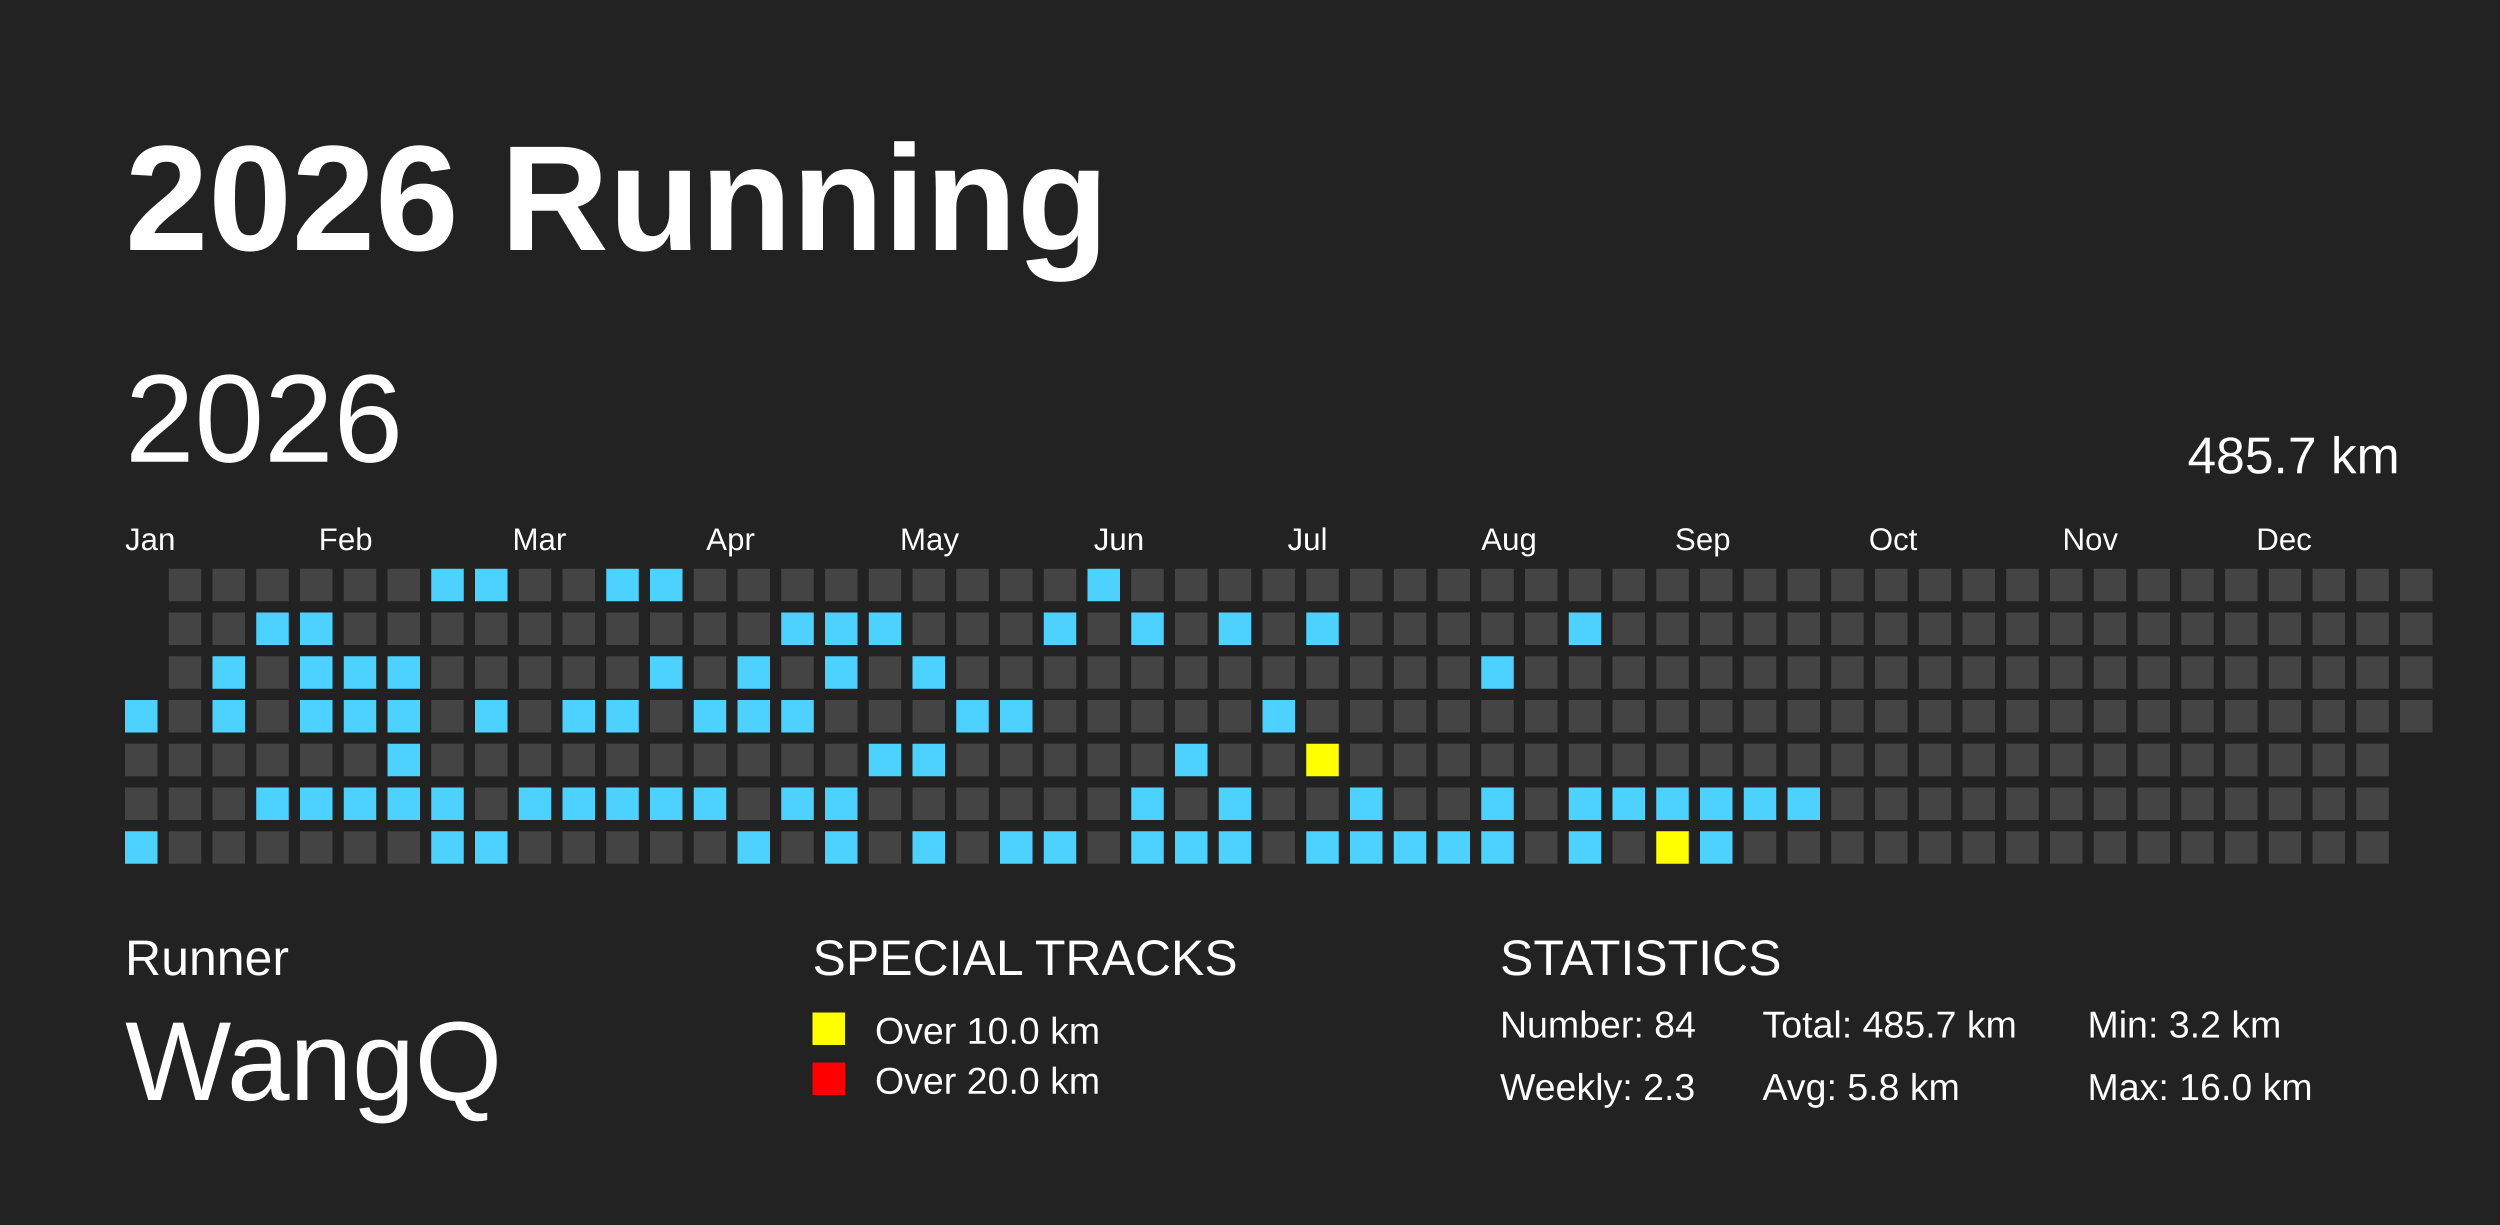
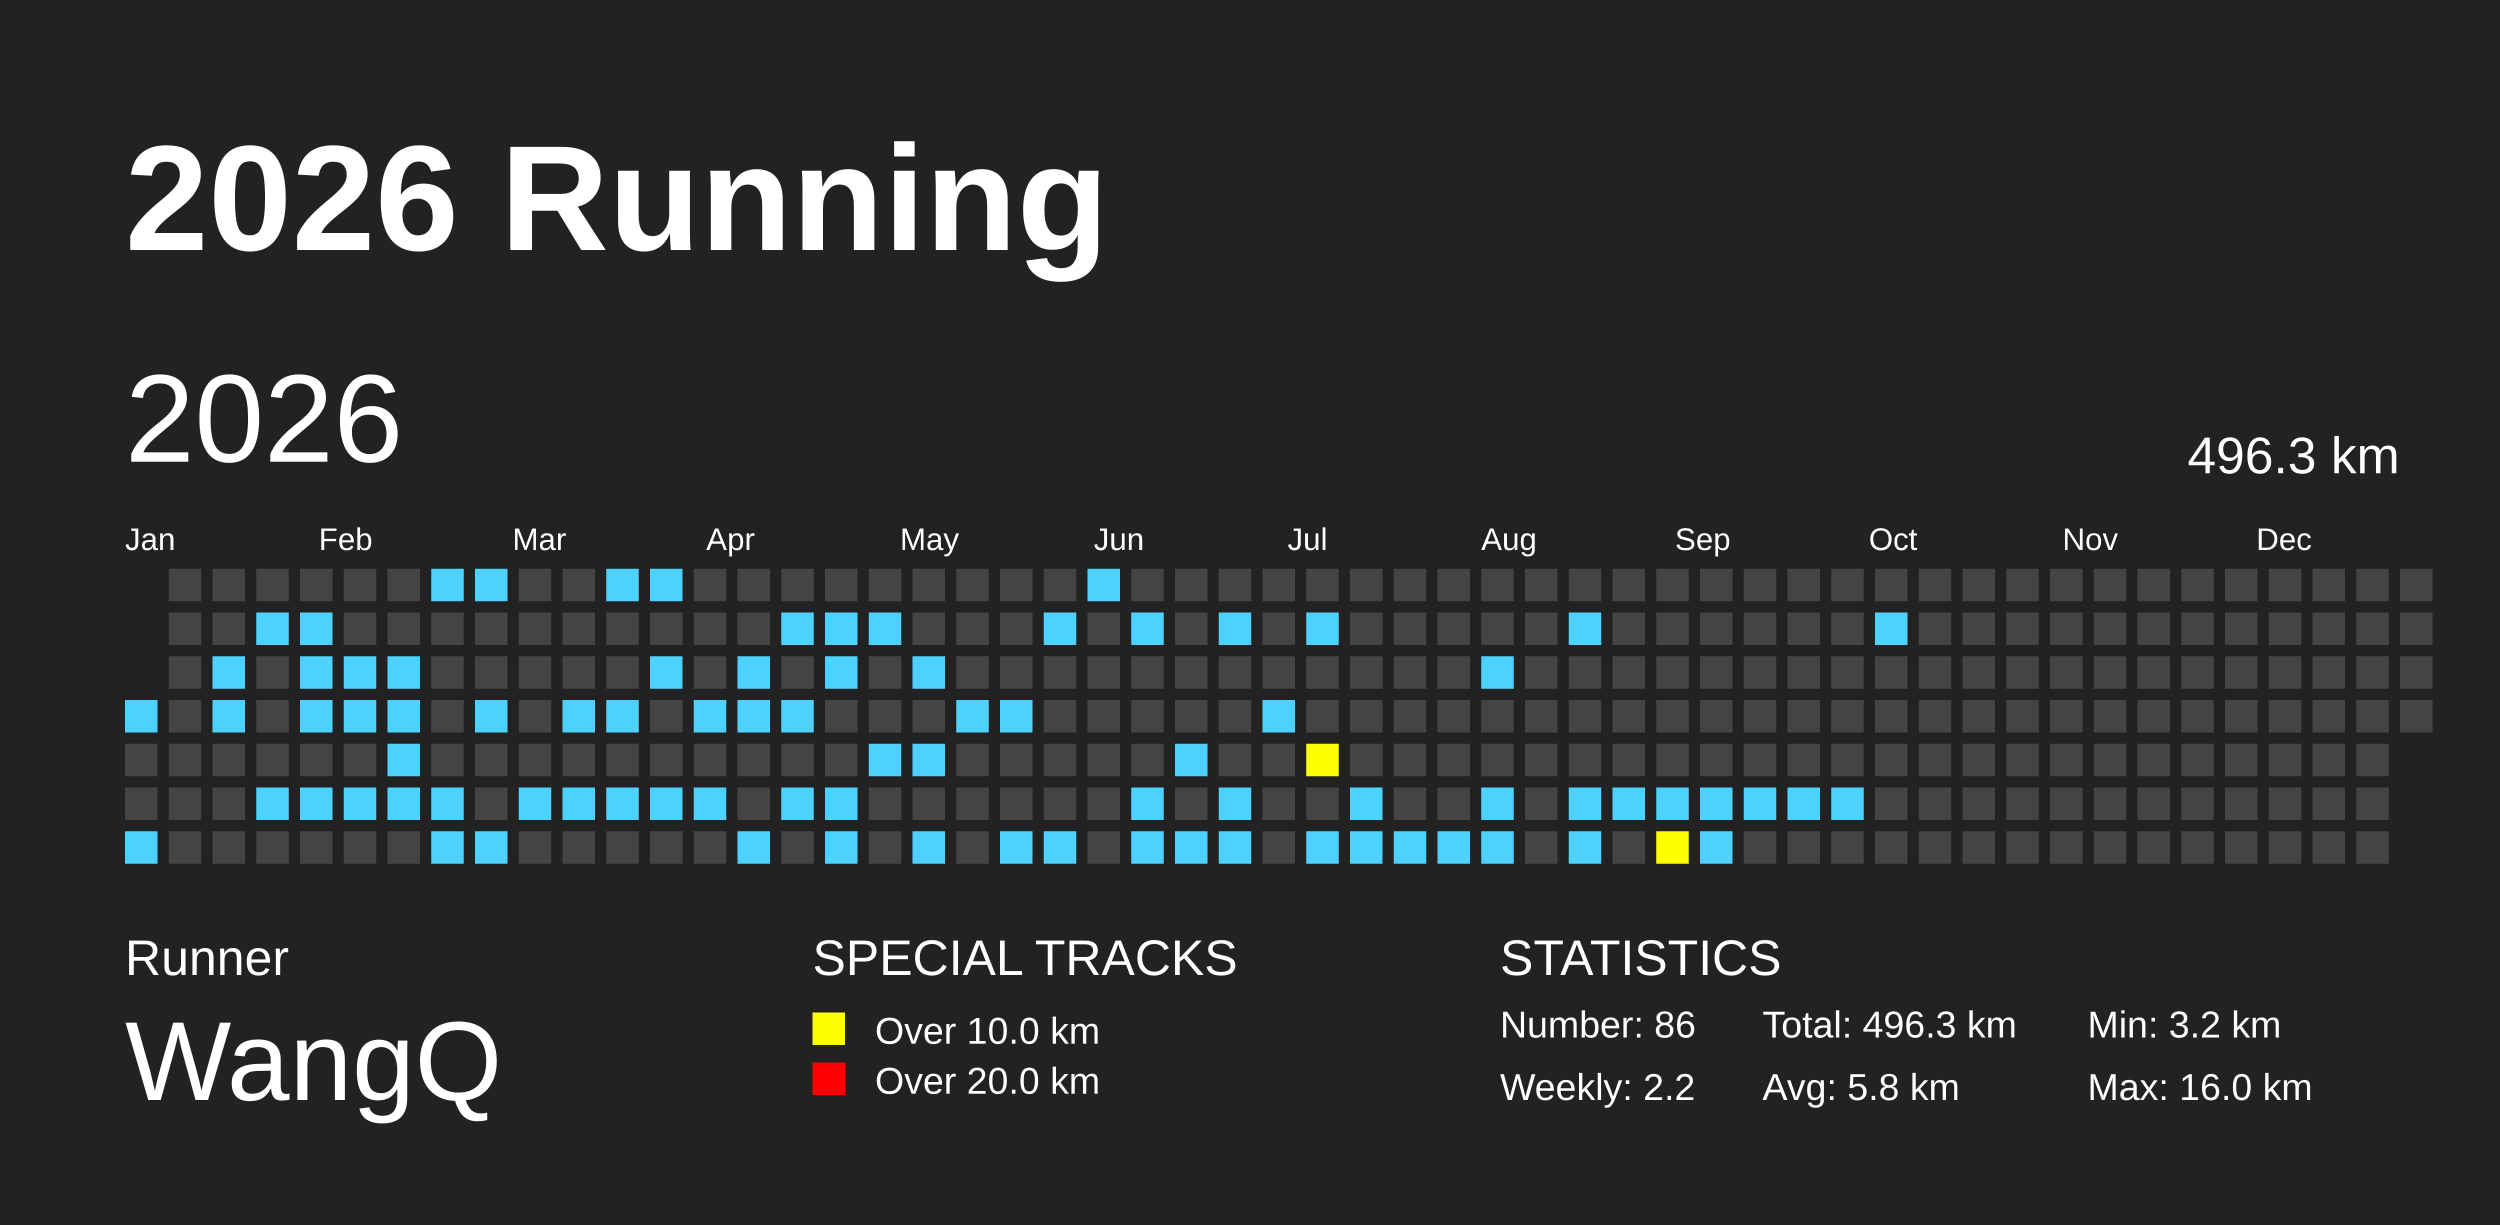
<svg xmlns="http://www.w3.org/2000/svg" baseProfile="full" height="98mm" version="1.1" viewBox="0,0,200,98" width="200mm">
  <defs />
  <rect fill="#222222" height="98" width="200" x="0" y="0" />
  <text fill="#FFFFFF" style="font-size:12px; font-family:Arial; font-weight:bold;" x="10" y="20">2026 Running</text>
  <text fill="#FFFFFF" style="font-size:4px; font-family:Arial" x="10" y="78">Runner</text>
  <text fill="#FFFFFF" style="font-size:9px; font-family:Arial" x="10" y="88">WangQ</text>
  <text fill="#FFFFFF" style="font-size:4px; font-family:Arial" x="65" y="78">SPECIAL TRACKS</text>
  <rect fill="yellow" height="2.6" width="2.6" x="65" y="81" />
  <text fill="#FFFFFF" style="font-size:3px; font-family:Arial" x="70" y="83.5">Over 10.0 km</text>
  <rect fill="red" height="2.6" width="2.6" x="65" y="85" />
  <text fill="#FFFFFF" style="font-size:3px; font-family:Arial" x="70" y="87.5">Over 20.0 km</text>
  <text fill="#FFFFFF" style="font-size:4px; font-family:Arial" x="120" y="78">STATISTICS</text>
-   <text fill="#FFFFFF" style="font-size:3px; font-family:Arial" x="120" y="83">Number: 84</text>
-   <text fill="#FFFFFF" style="font-size:3px; font-family:Arial" x="120" y="88">Weekly: 2.3</text>
-   <text fill="#FFFFFF" style="font-size:3px; font-family:Arial" x="141" y="83">Total: 485.7 km</text>
+   <text fill="#FFFFFF" style="font-size:3px; font-family:Arial" x="120" y="83">Number: 86</text>
+   <text fill="#FFFFFF" style="font-size:3px; font-family:Arial" x="120" y="88">Weekly: 2.2</text>
+   <text fill="#FFFFFF" style="font-size:3px; font-family:Arial" x="141" y="83">Total: 496.3 km</text>
  <text fill="#FFFFFF" style="font-size:3px; font-family:Arial" x="141" y="88">Avg: 5.8 km</text>
  <text fill="#FFFFFF" style="font-size:3px; font-family:Arial" x="167" y="83">Min: 3.2 km</text>
  <text fill="#FFFFFF" style="font-size:3px; font-family:Arial" x="167" y="88">Max: 16.0 km</text>
  <text dominant-baseline="hanging" fill="#FFFFFF" style="font-size:10.0px; font-family:Arial;" x="10" y="30">2026</text>
-   <text dominant-baseline="hanging" fill="#FFFFFF" style="font-size:4.125px; font-family:Arial;" x="175" y="35">485.7 km</text>
+   <text dominant-baseline="hanging" fill="#FFFFFF" style="font-size:4.125px; font-family:Arial;" x="175" y="35">496.3 km</text>
  <text fill="#FFFFFF" style="font-size:2.5px; font-family:Arial" x="10.0" y="44">Jan</text>
  <text fill="#FFFFFF" style="font-size:2.5px; font-family:Arial" x="25.5" y="44">Feb</text>
  <text fill="#FFFFFF" style="font-size:2.5px; font-family:Arial" x="41.0" y="44">Mar</text>
  <text fill="#FFFFFF" style="font-size:2.5px; font-family:Arial" x="56.5" y="44">Apr</text>
  <text fill="#FFFFFF" style="font-size:2.5px; font-family:Arial" x="72.0" y="44">May</text>
  <text fill="#FFFFFF" style="font-size:2.5px; font-family:Arial" x="87.5" y="44">Jun</text>
  <text fill="#FFFFFF" style="font-size:2.5px; font-family:Arial" x="103.0" y="44">Jul</text>
  <text fill="#FFFFFF" style="font-size:2.5px; font-family:Arial" x="118.5" y="44">Aug</text>
  <text fill="#FFFFFF" style="font-size:2.5px; font-family:Arial" x="134.0" y="44">Sep</text>
  <text fill="#FFFFFF" style="font-size:2.5px; font-family:Arial" x="149.5" y="44">Oct</text>
  <text fill="#FFFFFF" style="font-size:2.5px; font-family:Arial" x="165.0" y="44">Nov</text>
  <text fill="#FFFFFF" style="font-size:2.5px; font-family:Arial" x="180.5" y="44">Dec</text>
  <rect fill="#4DD2FF" height="2.6" width="2.6" x="10.0" y="56.0" />
  <rect fill="#444444" height="2.6" width="2.6" x="10.0" y="59.5" />
  <rect fill="#444444" height="2.6" width="2.6" x="10.0" y="63.0" />
  <rect fill="#4DD2FF" height="2.6" width="2.6" x="10.0" y="66.5" />
  <rect fill="#444444" height="2.6" width="2.6" x="13.5" y="45.5" />
  <rect fill="#444444" height="2.6" width="2.6" x="13.5" y="49.0" />
  <rect fill="#444444" height="2.6" width="2.6" x="13.5" y="52.5" />
  <rect fill="#444444" height="2.6" width="2.6" x="13.5" y="56.0" />
  <rect fill="#444444" height="2.6" width="2.6" x="13.5" y="59.5" />
  <rect fill="#444444" height="2.6" width="2.6" x="13.5" y="63.0" />
  <rect fill="#444444" height="2.6" width="2.6" x="13.5" y="66.5" />
  <rect fill="#444444" height="2.6" width="2.6" x="17.0" y="45.5" />
  <rect fill="#444444" height="2.6" width="2.6" x="17.0" y="49.0" />
  <rect fill="#4DD2FF" height="2.6" width="2.6" x="17.0" y="52.5" />
  <rect fill="#4DD2FF" height="2.6" width="2.6" x="17.0" y="56.0" />
  <rect fill="#444444" height="2.6" width="2.6" x="17.0" y="59.5" />
  <rect fill="#444444" height="2.6" width="2.6" x="17.0" y="63.0" />
  <rect fill="#444444" height="2.6" width="2.6" x="17.0" y="66.5" />
  <rect fill="#444444" height="2.6" width="2.6" x="20.5" y="45.5" />
  <rect fill="#4DD2FF" height="2.6" width="2.6" x="20.5" y="49.0" />
  <rect fill="#444444" height="2.6" width="2.6" x="20.5" y="52.5" />
  <rect fill="#444444" height="2.6" width="2.6" x="20.5" y="56.0" />
  <rect fill="#444444" height="2.6" width="2.6" x="20.5" y="59.5" />
  <rect fill="#4DD2FF" height="2.6" width="2.6" x="20.5" y="63.0" />
  <rect fill="#444444" height="2.6" width="2.6" x="20.5" y="66.5" />
  <rect fill="#444444" height="2.6" width="2.6" x="24.0" y="45.5" />
  <rect fill="#4DD2FF" height="2.6" width="2.6" x="24.0" y="49.0" />
  <rect fill="#4DD2FF" height="2.6" width="2.6" x="24.0" y="52.5" />
  <rect fill="#4DD2FF" height="2.6" width="2.6" x="24.0" y="56.0" />
  <rect fill="#444444" height="2.6" width="2.6" x="24.0" y="59.5" />
  <rect fill="#4DD2FF" height="2.6" width="2.6" x="24.0" y="63.0" />
  <rect fill="#444444" height="2.6" width="2.6" x="24.0" y="66.5" />
  <rect fill="#444444" height="2.6" width="2.6" x="27.5" y="45.5" />
  <rect fill="#444444" height="2.6" width="2.6" x="27.5" y="49.0" />
  <rect fill="#4DD2FF" height="2.6" width="2.6" x="27.5" y="52.5" />
  <rect fill="#4DD2FF" height="2.6" width="2.6" x="27.5" y="56.0" />
  <rect fill="#444444" height="2.6" width="2.6" x="27.5" y="59.5" />
  <rect fill="#4DD2FF" height="2.6" width="2.6" x="27.5" y="63.0" />
  <rect fill="#444444" height="2.6" width="2.6" x="27.5" y="66.5" />
  <rect fill="#444444" height="2.6" width="2.6" x="31.0" y="45.5" />
  <rect fill="#444444" height="2.6" width="2.6" x="31.0" y="49.0" />
  <rect fill="#4DD2FF" height="2.6" width="2.6" x="31.0" y="52.5" />
  <rect fill="#4DD2FF" height="2.6" width="2.6" x="31.0" y="56.0" />
  <rect fill="#4DD2FF" height="2.6" width="2.6" x="31.0" y="59.5" />
  <rect fill="#4DD2FF" height="2.6" width="2.6" x="31.0" y="63.0" />
  <rect fill="#444444" height="2.6" width="2.6" x="31.0" y="66.5" />
  <rect fill="#4DD2FF" height="2.6" width="2.6" x="34.5" y="45.5" />
  <rect fill="#444444" height="2.6" width="2.6" x="34.5" y="49.0" />
  <rect fill="#444444" height="2.6" width="2.6" x="34.5" y="52.5" />
  <rect fill="#444444" height="2.6" width="2.6" x="34.5" y="56.0" />
  <rect fill="#444444" height="2.6" width="2.6" x="34.5" y="59.5" />
  <rect fill="#4DD2FF" height="2.6" width="2.6" x="34.5" y="63.0" />
  <rect fill="#4DD2FF" height="2.6" width="2.6" x="34.5" y="66.5" />
  <rect fill="#4DD2FF" height="2.6" width="2.6" x="38.0" y="45.5" />
  <rect fill="#444444" height="2.6" width="2.6" x="38.0" y="49.0" />
  <rect fill="#444444" height="2.6" width="2.6" x="38.0" y="52.5" />
  <rect fill="#4DD2FF" height="2.6" width="2.6" x="38.0" y="56.0" />
  <rect fill="#444444" height="2.6" width="2.6" x="38.0" y="59.5" />
  <rect fill="#444444" height="2.6" width="2.6" x="38.0" y="63.0" />
  <rect fill="#4DD2FF" height="2.6" width="2.6" x="38.0" y="66.5" />
  <rect fill="#444444" height="2.6" width="2.6" x="41.5" y="45.5" />
  <rect fill="#444444" height="2.6" width="2.6" x="41.5" y="49.0" />
  <rect fill="#444444" height="2.6" width="2.6" x="41.5" y="52.5" />
  <rect fill="#444444" height="2.6" width="2.6" x="41.5" y="56.0" />
  <rect fill="#444444" height="2.6" width="2.6" x="41.5" y="59.5" />
  <rect fill="#4DD2FF" height="2.6" width="2.6" x="41.5" y="63.0" />
  <rect fill="#444444" height="2.6" width="2.6" x="41.5" y="66.5" />
  <rect fill="#444444" height="2.6" width="2.6" x="45.0" y="45.5" />
  <rect fill="#444444" height="2.6" width="2.6" x="45.0" y="49.0" />
  <rect fill="#444444" height="2.6" width="2.6" x="45.0" y="52.5" />
  <rect fill="#4DD2FF" height="2.6" width="2.6" x="45.0" y="56.0" />
  <rect fill="#444444" height="2.6" width="2.6" x="45.0" y="59.5" />
  <rect fill="#4DD2FF" height="2.6" width="2.6" x="45.0" y="63.0" />
  <rect fill="#444444" height="2.6" width="2.6" x="45.0" y="66.5" />
  <rect fill="#4DD2FF" height="2.6" width="2.6" x="48.5" y="45.5" />
  <rect fill="#444444" height="2.6" width="2.6" x="48.5" y="49.0" />
  <rect fill="#444444" height="2.6" width="2.6" x="48.5" y="52.5" />
  <rect fill="#4DD2FF" height="2.6" width="2.6" x="48.5" y="56.0" />
  <rect fill="#444444" height="2.6" width="2.6" x="48.5" y="59.5" />
  <rect fill="#4DD2FF" height="2.6" width="2.6" x="48.5" y="63.0" />
  <rect fill="#444444" height="2.6" width="2.6" x="48.5" y="66.5" />
  <rect fill="#4DD2FF" height="2.6" width="2.6" x="52.0" y="45.5" />
  <rect fill="#444444" height="2.6" width="2.6" x="52.0" y="49.0" />
  <rect fill="#4DD2FF" height="2.6" width="2.6" x="52.0" y="52.5" />
  <rect fill="#444444" height="2.6" width="2.6" x="52.0" y="56.0" />
  <rect fill="#444444" height="2.6" width="2.6" x="52.0" y="59.5" />
  <rect fill="#4DD2FF" height="2.6" width="2.6" x="52.0" y="63.0" />
  <rect fill="#444444" height="2.6" width="2.6" x="52.0" y="66.5" />
  <rect fill="#444444" height="2.6" width="2.6" x="55.5" y="45.5" />
  <rect fill="#444444" height="2.6" width="2.6" x="55.5" y="49.0" />
  <rect fill="#444444" height="2.6" width="2.6" x="55.5" y="52.5" />
  <rect fill="#4DD2FF" height="2.6" width="2.6" x="55.5" y="56.0" />
  <rect fill="#444444" height="2.6" width="2.6" x="55.5" y="59.5" />
  <rect fill="#4DD2FF" height="2.6" width="2.6" x="55.5" y="63.0" />
  <rect fill="#444444" height="2.6" width="2.6" x="55.5" y="66.5" />
  <rect fill="#444444" height="2.6" width="2.6" x="59.0" y="45.5" />
  <rect fill="#444444" height="2.6" width="2.6" x="59.0" y="49.0" />
  <rect fill="#4DD2FF" height="2.6" width="2.6" x="59.0" y="52.5" />
  <rect fill="#4DD2FF" height="2.6" width="2.6" x="59.0" y="56.0" />
  <rect fill="#444444" height="2.6" width="2.6" x="59.0" y="59.5" />
  <rect fill="#444444" height="2.6" width="2.6" x="59.0" y="63.0" />
  <rect fill="#4DD2FF" height="2.6" width="2.6" x="59.0" y="66.5" />
  <rect fill="#444444" height="2.6" width="2.6" x="62.5" y="45.5" />
  <rect fill="#4DD2FF" height="2.6" width="2.6" x="62.5" y="49.0" />
  <rect fill="#444444" height="2.6" width="2.6" x="62.5" y="52.5" />
  <rect fill="#4DD2FF" height="2.6" width="2.6" x="62.5" y="56.0" />
  <rect fill="#444444" height="2.6" width="2.6" x="62.5" y="59.5" />
  <rect fill="#4DD2FF" height="2.6" width="2.6" x="62.5" y="63.0" />
  <rect fill="#444444" height="2.6" width="2.6" x="62.5" y="66.5" />
  <rect fill="#444444" height="2.6" width="2.6" x="66.0" y="45.5" />
  <rect fill="#4DD2FF" height="2.6" width="2.6" x="66.0" y="49.0" />
  <rect fill="#4DD2FF" height="2.6" width="2.6" x="66.0" y="52.5" />
  <rect fill="#444444" height="2.6" width="2.6" x="66.0" y="56.0" />
  <rect fill="#444444" height="2.6" width="2.6" x="66.0" y="59.5" />
  <rect fill="#4DD2FF" height="2.6" width="2.6" x="66.0" y="63.0" />
  <rect fill="#4DD2FF" height="2.6" width="2.6" x="66.0" y="66.5" />
  <rect fill="#444444" height="2.6" width="2.6" x="69.5" y="45.5" />
  <rect fill="#4DD2FF" height="2.6" width="2.6" x="69.5" y="49.0" />
  <rect fill="#444444" height="2.6" width="2.6" x="69.5" y="52.5" />
  <rect fill="#444444" height="2.6" width="2.6" x="69.5" y="56.0" />
  <rect fill="#4DD2FF" height="2.6" width="2.6" x="69.5" y="59.5" />
  <rect fill="#444444" height="2.6" width="2.6" x="69.5" y="63.0" />
  <rect fill="#444444" height="2.6" width="2.6" x="69.5" y="66.5" />
  <rect fill="#444444" height="2.6" width="2.6" x="73.0" y="45.5" />
  <rect fill="#444444" height="2.6" width="2.6" x="73.0" y="49.0" />
  <rect fill="#4DD2FF" height="2.6" width="2.6" x="73.0" y="52.5" />
  <rect fill="#444444" height="2.6" width="2.6" x="73.0" y="56.0" />
  <rect fill="#4DD2FF" height="2.6" width="2.6" x="73.0" y="59.5" />
  <rect fill="#444444" height="2.6" width="2.6" x="73.0" y="63.0" />
  <rect fill="#4DD2FF" height="2.6" width="2.6" x="73.0" y="66.5" />
  <rect fill="#444444" height="2.6" width="2.6" x="76.5" y="45.5" />
  <rect fill="#444444" height="2.6" width="2.6" x="76.5" y="49.0" />
  <rect fill="#444444" height="2.6" width="2.6" x="76.5" y="52.5" />
  <rect fill="#4DD2FF" height="2.6" width="2.6" x="76.5" y="56.0" />
  <rect fill="#444444" height="2.6" width="2.6" x="76.5" y="59.5" />
  <rect fill="#444444" height="2.6" width="2.6" x="76.5" y="63.0" />
  <rect fill="#444444" height="2.6" width="2.6" x="76.5" y="66.5" />
  <rect fill="#444444" height="2.6" width="2.6" x="80.0" y="45.5" />
  <rect fill="#444444" height="2.6" width="2.6" x="80.0" y="49.0" />
  <rect fill="#444444" height="2.6" width="2.6" x="80.0" y="52.5" />
  <rect fill="#4DD2FF" height="2.6" width="2.6" x="80.0" y="56.0" />
  <rect fill="#444444" height="2.6" width="2.6" x="80.0" y="59.5" />
  <rect fill="#444444" height="2.6" width="2.6" x="80.0" y="63.0" />
  <rect fill="#4DD2FF" height="2.6" width="2.6" x="80.0" y="66.5" />
  <rect fill="#444444" height="2.6" width="2.6" x="83.5" y="45.5" />
  <rect fill="#4DD2FF" height="2.6" width="2.6" x="83.5" y="49.0" />
  <rect fill="#444444" height="2.6" width="2.6" x="83.5" y="52.5" />
  <rect fill="#444444" height="2.6" width="2.6" x="83.5" y="56.0" />
  <rect fill="#444444" height="2.6" width="2.6" x="83.5" y="59.5" />
  <rect fill="#444444" height="2.6" width="2.6" x="83.5" y="63.0" />
  <rect fill="#4DD2FF" height="2.6" width="2.6" x="83.5" y="66.5" />
  <rect fill="#4DD2FF" height="2.6" width="2.6" x="87.0" y="45.5" />
  <rect fill="#444444" height="2.6" width="2.6" x="87.0" y="49.0" />
  <rect fill="#444444" height="2.6" width="2.6" x="87.0" y="52.5" />
  <rect fill="#444444" height="2.6" width="2.6" x="87.0" y="56.0" />
  <rect fill="#444444" height="2.6" width="2.6" x="87.0" y="59.5" />
  <rect fill="#444444" height="2.6" width="2.6" x="87.0" y="63.0" />
  <rect fill="#444444" height="2.6" width="2.6" x="87.0" y="66.5" />
  <rect fill="#444444" height="2.6" width="2.6" x="90.5" y="45.5" />
  <rect fill="#4DD2FF" height="2.6" width="2.6" x="90.5" y="49.0" />
  <rect fill="#444444" height="2.6" width="2.6" x="90.5" y="52.5" />
  <rect fill="#444444" height="2.6" width="2.6" x="90.5" y="56.0" />
  <rect fill="#444444" height="2.6" width="2.6" x="90.5" y="59.5" />
  <rect fill="#4DD2FF" height="2.6" width="2.6" x="90.5" y="63.0" />
  <rect fill="#4DD2FF" height="2.6" width="2.6" x="90.5" y="66.5" />
  <rect fill="#444444" height="2.6" width="2.6" x="94.0" y="45.5" />
  <rect fill="#444444" height="2.6" width="2.6" x="94.0" y="49.0" />
  <rect fill="#444444" height="2.6" width="2.6" x="94.0" y="52.5" />
  <rect fill="#444444" height="2.6" width="2.6" x="94.0" y="56.0" />
  <rect fill="#4DD2FF" height="2.6" width="2.6" x="94.0" y="59.5" />
  <rect fill="#444444" height="2.6" width="2.6" x="94.0" y="63.0" />
  <rect fill="#4DD2FF" height="2.6" width="2.6" x="94.0" y="66.5" />
  <rect fill="#444444" height="2.6" width="2.6" x="97.5" y="45.5" />
  <rect fill="#4DD2FF" height="2.6" width="2.6" x="97.5" y="49.0" />
  <rect fill="#444444" height="2.6" width="2.6" x="97.5" y="52.5" />
  <rect fill="#444444" height="2.6" width="2.6" x="97.5" y="56.0" />
  <rect fill="#444444" height="2.6" width="2.6" x="97.5" y="59.5" />
  <rect fill="#4DD2FF" height="2.6" width="2.6" x="97.5" y="63.0" />
  <rect fill="#4DD2FF" height="2.6" width="2.6" x="97.5" y="66.5" />
  <rect fill="#444444" height="2.6" width="2.6" x="101.0" y="45.5" />
  <rect fill="#444444" height="2.6" width="2.6" x="101.0" y="49.0" />
  <rect fill="#444444" height="2.6" width="2.6" x="101.0" y="52.5" />
  <rect fill="#4DD2FF" height="2.6" width="2.6" x="101.0" y="56.0" />
  <rect fill="#444444" height="2.6" width="2.6" x="101.0" y="59.5" />
  <rect fill="#444444" height="2.6" width="2.6" x="101.0" y="63.0" />
  <rect fill="#444444" height="2.6" width="2.6" x="101.0" y="66.5" />
  <rect fill="#444444" height="2.6" width="2.6" x="104.5" y="45.5" />
  <rect fill="#4DD2FF" height="2.6" width="2.6" x="104.5" y="49.0" />
  <rect fill="#444444" height="2.6" width="2.6" x="104.5" y="52.5" />
  <rect fill="#444444" height="2.6" width="2.6" x="104.5" y="56.0" />
  <rect fill="yellow" height="2.6" width="2.6" x="104.5" y="59.5" />
  <rect fill="#444444" height="2.6" width="2.6" x="104.5" y="63.0" />
  <rect fill="#4DD2FF" height="2.6" width="2.6" x="104.5" y="66.5" />
  <rect fill="#444444" height="2.6" width="2.6" x="108.0" y="45.5" />
  <rect fill="#444444" height="2.6" width="2.6" x="108.0" y="49.0" />
  <rect fill="#444444" height="2.6" width="2.6" x="108.0" y="52.5" />
  <rect fill="#444444" height="2.6" width="2.6" x="108.0" y="56.0" />
  <rect fill="#444444" height="2.6" width="2.6" x="108.0" y="59.5" />
  <rect fill="#4DD2FF" height="2.6" width="2.6" x="108.0" y="63.0" />
  <rect fill="#4DD2FF" height="2.6" width="2.6" x="108.0" y="66.5" />
  <rect fill="#444444" height="2.6" width="2.6" x="111.5" y="45.5" />
  <rect fill="#444444" height="2.6" width="2.6" x="111.5" y="49.0" />
  <rect fill="#444444" height="2.6" width="2.6" x="111.5" y="52.5" />
  <rect fill="#444444" height="2.6" width="2.6" x="111.5" y="56.0" />
  <rect fill="#444444" height="2.6" width="2.6" x="111.5" y="59.5" />
  <rect fill="#444444" height="2.6" width="2.6" x="111.5" y="63.0" />
  <rect fill="#4DD2FF" height="2.6" width="2.6" x="111.5" y="66.5" />
  <rect fill="#444444" height="2.6" width="2.6" x="115.0" y="45.5" />
  <rect fill="#444444" height="2.6" width="2.6" x="115.0" y="49.0" />
  <rect fill="#444444" height="2.6" width="2.6" x="115.0" y="52.5" />
  <rect fill="#444444" height="2.6" width="2.6" x="115.0" y="56.0" />
  <rect fill="#444444" height="2.6" width="2.6" x="115.0" y="59.5" />
  <rect fill="#444444" height="2.6" width="2.6" x="115.0" y="63.0" />
  <rect fill="#4DD2FF" height="2.6" width="2.6" x="115.0" y="66.5" />
  <rect fill="#444444" height="2.6" width="2.6" x="118.5" y="45.5" />
  <rect fill="#444444" height="2.6" width="2.6" x="118.5" y="49.0" />
  <rect fill="#4DD2FF" height="2.6" width="2.6" x="118.5" y="52.5" />
  <rect fill="#444444" height="2.6" width="2.6" x="118.5" y="56.0" />
  <rect fill="#444444" height="2.6" width="2.6" x="118.5" y="59.5" />
  <rect fill="#4DD2FF" height="2.6" width="2.6" x="118.5" y="63.0" />
  <rect fill="#4DD2FF" height="2.6" width="2.6" x="118.5" y="66.5" />
  <rect fill="#444444" height="2.6" width="2.6" x="122.0" y="45.5" />
  <rect fill="#444444" height="2.6" width="2.6" x="122.0" y="49.0" />
  <rect fill="#444444" height="2.6" width="2.6" x="122.0" y="52.5" />
  <rect fill="#444444" height="2.6" width="2.6" x="122.0" y="56.0" />
  <rect fill="#444444" height="2.6" width="2.6" x="122.0" y="59.5" />
  <rect fill="#444444" height="2.6" width="2.6" x="122.0" y="63.0" />
  <rect fill="#444444" height="2.6" width="2.6" x="122.0" y="66.5" />
  <rect fill="#444444" height="2.6" width="2.6" x="125.5" y="45.5" />
  <rect fill="#4DD2FF" height="2.6" width="2.6" x="125.5" y="49.0" />
  <rect fill="#444444" height="2.6" width="2.6" x="125.5" y="52.5" />
  <rect fill="#444444" height="2.6" width="2.6" x="125.5" y="56.0" />
  <rect fill="#444444" height="2.6" width="2.6" x="125.5" y="59.5" />
  <rect fill="#4DD2FF" height="2.6" width="2.6" x="125.5" y="63.0" />
  <rect fill="#4DD2FF" height="2.6" width="2.6" x="125.5" y="66.5" />
  <rect fill="#444444" height="2.6" width="2.6" x="129.0" y="45.5" />
  <rect fill="#444444" height="2.6" width="2.6" x="129.0" y="49.0" />
  <rect fill="#444444" height="2.6" width="2.6" x="129.0" y="52.5" />
  <rect fill="#444444" height="2.6" width="2.6" x="129.0" y="56.0" />
  <rect fill="#444444" height="2.6" width="2.6" x="129.0" y="59.5" />
  <rect fill="#4DD2FF" height="2.6" width="2.6" x="129.0" y="63.0" />
  <rect fill="#444444" height="2.6" width="2.6" x="129.0" y="66.5" />
  <rect fill="#444444" height="2.6" width="2.6" x="132.5" y="45.5" />
  <rect fill="#444444" height="2.6" width="2.6" x="132.5" y="49.0" />
  <rect fill="#444444" height="2.6" width="2.6" x="132.5" y="52.5" />
  <rect fill="#444444" height="2.6" width="2.6" x="132.5" y="56.0" />
  <rect fill="#444444" height="2.6" width="2.6" x="132.5" y="59.5" />
  <rect fill="#4DD2FF" height="2.6" width="2.6" x="132.5" y="63.0" />
  <rect fill="yellow" height="2.6" width="2.6" x="132.5" y="66.5" />
  <rect fill="#444444" height="2.6" width="2.6" x="136.0" y="45.5" />
  <rect fill="#444444" height="2.6" width="2.6" x="136.0" y="49.0" />
  <rect fill="#444444" height="2.6" width="2.6" x="136.0" y="52.5" />
  <rect fill="#444444" height="2.6" width="2.6" x="136.0" y="56.0" />
  <rect fill="#444444" height="2.6" width="2.6" x="136.0" y="59.5" />
  <rect fill="#4DD2FF" height="2.6" width="2.6" x="136.0" y="63.0" />
  <rect fill="#4DD2FF" height="2.6" width="2.6" x="136.0" y="66.5" />
  <rect fill="#444444" height="2.6" width="2.6" x="139.5" y="45.5" />
  <rect fill="#444444" height="2.6" width="2.6" x="139.5" y="49.0" />
  <rect fill="#444444" height="2.6" width="2.6" x="139.5" y="52.5" />
  <rect fill="#444444" height="2.6" width="2.6" x="139.5" y="56.0" />
  <rect fill="#444444" height="2.6" width="2.6" x="139.5" y="59.5" />
  <rect fill="#4DD2FF" height="2.6" width="2.6" x="139.5" y="63.0" />
  <rect fill="#444444" height="2.6" width="2.6" x="139.5" y="66.5" />
  <rect fill="#444444" height="2.6" width="2.6" x="143.0" y="45.5" />
  <rect fill="#444444" height="2.6" width="2.6" x="143.0" y="49.0" />
  <rect fill="#444444" height="2.6" width="2.6" x="143.0" y="52.5" />
  <rect fill="#444444" height="2.6" width="2.6" x="143.0" y="56.0" />
  <rect fill="#444444" height="2.6" width="2.6" x="143.0" y="59.5" />
  <rect fill="#4DD2FF" height="2.6" width="2.6" x="143.0" y="63.0" />
  <rect fill="#444444" height="2.6" width="2.6" x="143.0" y="66.5" />
  <rect fill="#444444" height="2.6" width="2.6" x="146.5" y="45.5" />
  <rect fill="#444444" height="2.6" width="2.6" x="146.5" y="49.0" />
  <rect fill="#444444" height="2.6" width="2.6" x="146.5" y="52.5" />
  <rect fill="#444444" height="2.6" width="2.6" x="146.5" y="56.0" />
  <rect fill="#444444" height="2.6" width="2.6" x="146.5" y="59.5" />
-   <rect fill="#444444" height="2.6" width="2.6" x="146.5" y="63.0" />
+   <rect fill="#4DD2FF" height="2.6" width="2.6" x="146.5" y="63.0" />
  <rect fill="#444444" height="2.6" width="2.6" x="146.5" y="66.5" />
  <rect fill="#444444" height="2.6" width="2.6" x="150.0" y="45.5" />
-   <rect fill="#444444" height="2.6" width="2.6" x="150.0" y="49.0" />
+   <rect fill="#4DD2FF" height="2.6" width="2.6" x="150.0" y="49.0" />
  <rect fill="#444444" height="2.6" width="2.6" x="150.0" y="52.5" />
  <rect fill="#444444" height="2.6" width="2.6" x="150.0" y="56.0" />
  <rect fill="#444444" height="2.6" width="2.6" x="150.0" y="59.5" />
  <rect fill="#444444" height="2.6" width="2.6" x="150.0" y="63.0" />
  <rect fill="#444444" height="2.6" width="2.6" x="150.0" y="66.5" />
  <rect fill="#444444" height="2.6" width="2.6" x="153.5" y="45.5" />
  <rect fill="#444444" height="2.6" width="2.6" x="153.5" y="49.0" />
  <rect fill="#444444" height="2.6" width="2.6" x="153.5" y="52.5" />
  <rect fill="#444444" height="2.6" width="2.6" x="153.5" y="56.0" />
  <rect fill="#444444" height="2.6" width="2.6" x="153.5" y="59.5" />
  <rect fill="#444444" height="2.6" width="2.6" x="153.5" y="63.0" />
  <rect fill="#444444" height="2.6" width="2.6" x="153.5" y="66.5" />
  <rect fill="#444444" height="2.6" width="2.6" x="157.0" y="45.5" />
  <rect fill="#444444" height="2.6" width="2.6" x="157.0" y="49.0" />
  <rect fill="#444444" height="2.6" width="2.6" x="157.0" y="52.5" />
  <rect fill="#444444" height="2.6" width="2.6" x="157.0" y="56.0" />
  <rect fill="#444444" height="2.6" width="2.6" x="157.0" y="59.5" />
  <rect fill="#444444" height="2.6" width="2.6" x="157.0" y="63.0" />
  <rect fill="#444444" height="2.6" width="2.6" x="157.0" y="66.5" />
  <rect fill="#444444" height="2.6" width="2.6" x="160.5" y="45.5" />
  <rect fill="#444444" height="2.6" width="2.6" x="160.5" y="49.0" />
  <rect fill="#444444" height="2.6" width="2.6" x="160.5" y="52.5" />
  <rect fill="#444444" height="2.6" width="2.6" x="160.5" y="56.0" />
  <rect fill="#444444" height="2.6" width="2.6" x="160.5" y="59.5" />
  <rect fill="#444444" height="2.6" width="2.6" x="160.5" y="63.0" />
  <rect fill="#444444" height="2.6" width="2.6" x="160.5" y="66.5" />
  <rect fill="#444444" height="2.6" width="2.6" x="164.0" y="45.5" />
  <rect fill="#444444" height="2.6" width="2.6" x="164.0" y="49.0" />
  <rect fill="#444444" height="2.6" width="2.6" x="164.0" y="52.5" />
  <rect fill="#444444" height="2.6" width="2.6" x="164.0" y="56.0" />
  <rect fill="#444444" height="2.6" width="2.6" x="164.0" y="59.5" />
  <rect fill="#444444" height="2.6" width="2.6" x="164.0" y="63.0" />
  <rect fill="#444444" height="2.6" width="2.6" x="164.0" y="66.5" />
  <rect fill="#444444" height="2.6" width="2.6" x="167.5" y="45.5" />
  <rect fill="#444444" height="2.6" width="2.6" x="167.5" y="49.0" />
  <rect fill="#444444" height="2.6" width="2.6" x="167.5" y="52.5" />
  <rect fill="#444444" height="2.6" width="2.6" x="167.5" y="56.0" />
  <rect fill="#444444" height="2.6" width="2.6" x="167.5" y="59.5" />
  <rect fill="#444444" height="2.6" width="2.6" x="167.5" y="63.0" />
  <rect fill="#444444" height="2.6" width="2.6" x="167.5" y="66.5" />
  <rect fill="#444444" height="2.6" width="2.6" x="171.0" y="45.5" />
  <rect fill="#444444" height="2.6" width="2.6" x="171.0" y="49.0" />
  <rect fill="#444444" height="2.6" width="2.6" x="171.0" y="52.5" />
  <rect fill="#444444" height="2.6" width="2.6" x="171.0" y="56.0" />
  <rect fill="#444444" height="2.6" width="2.6" x="171.0" y="59.5" />
  <rect fill="#444444" height="2.6" width="2.6" x="171.0" y="63.0" />
  <rect fill="#444444" height="2.6" width="2.6" x="171.0" y="66.5" />
  <rect fill="#444444" height="2.6" width="2.6" x="174.5" y="45.5" />
  <rect fill="#444444" height="2.6" width="2.6" x="174.5" y="49.0" />
  <rect fill="#444444" height="2.6" width="2.6" x="174.5" y="52.5" />
  <rect fill="#444444" height="2.6" width="2.6" x="174.5" y="56.0" />
  <rect fill="#444444" height="2.6" width="2.6" x="174.5" y="59.5" />
  <rect fill="#444444" height="2.6" width="2.6" x="174.5" y="63.0" />
  <rect fill="#444444" height="2.6" width="2.6" x="174.5" y="66.5" />
  <rect fill="#444444" height="2.6" width="2.6" x="178.0" y="45.5" />
  <rect fill="#444444" height="2.6" width="2.6" x="178.0" y="49.0" />
  <rect fill="#444444" height="2.6" width="2.6" x="178.0" y="52.5" />
  <rect fill="#444444" height="2.6" width="2.6" x="178.0" y="56.0" />
  <rect fill="#444444" height="2.6" width="2.6" x="178.0" y="59.5" />
  <rect fill="#444444" height="2.6" width="2.6" x="178.0" y="63.0" />
  <rect fill="#444444" height="2.6" width="2.6" x="178.0" y="66.5" />
  <rect fill="#444444" height="2.6" width="2.6" x="181.5" y="45.5" />
  <rect fill="#444444" height="2.6" width="2.6" x="181.5" y="49.0" />
  <rect fill="#444444" height="2.6" width="2.6" x="181.5" y="52.5" />
  <rect fill="#444444" height="2.6" width="2.6" x="181.5" y="56.0" />
  <rect fill="#444444" height="2.6" width="2.6" x="181.5" y="59.5" />
  <rect fill="#444444" height="2.6" width="2.6" x="181.5" y="63.0" />
  <rect fill="#444444" height="2.6" width="2.6" x="181.5" y="66.5" />
  <rect fill="#444444" height="2.6" width="2.6" x="185.0" y="45.5" />
  <rect fill="#444444" height="2.6" width="2.6" x="185.0" y="49.0" />
  <rect fill="#444444" height="2.6" width="2.6" x="185.0" y="52.5" />
  <rect fill="#444444" height="2.6" width="2.6" x="185.0" y="56.0" />
  <rect fill="#444444" height="2.6" width="2.6" x="185.0" y="59.5" />
  <rect fill="#444444" height="2.6" width="2.6" x="185.0" y="63.0" />
  <rect fill="#444444" height="2.6" width="2.6" x="185.0" y="66.5" />
  <rect fill="#444444" height="2.6" width="2.6" x="188.5" y="45.5" />
  <rect fill="#444444" height="2.6" width="2.6" x="188.5" y="49.0" />
  <rect fill="#444444" height="2.6" width="2.6" x="188.5" y="52.5" />
  <rect fill="#444444" height="2.6" width="2.6" x="188.5" y="56.0" />
  <rect fill="#444444" height="2.6" width="2.6" x="188.5" y="59.5" />
  <rect fill="#444444" height="2.6" width="2.6" x="188.5" y="63.0" />
  <rect fill="#444444" height="2.6" width="2.6" x="188.5" y="66.5" />
  <rect fill="#444444" height="2.6" width="2.6" x="192.0" y="45.5" />
  <rect fill="#444444" height="2.6" width="2.6" x="192.0" y="49.0" />
  <rect fill="#444444" height="2.6" width="2.6" x="192.0" y="52.5" />
  <rect fill="#444444" height="2.6" width="2.6" x="192.0" y="56.0" />
</svg>
